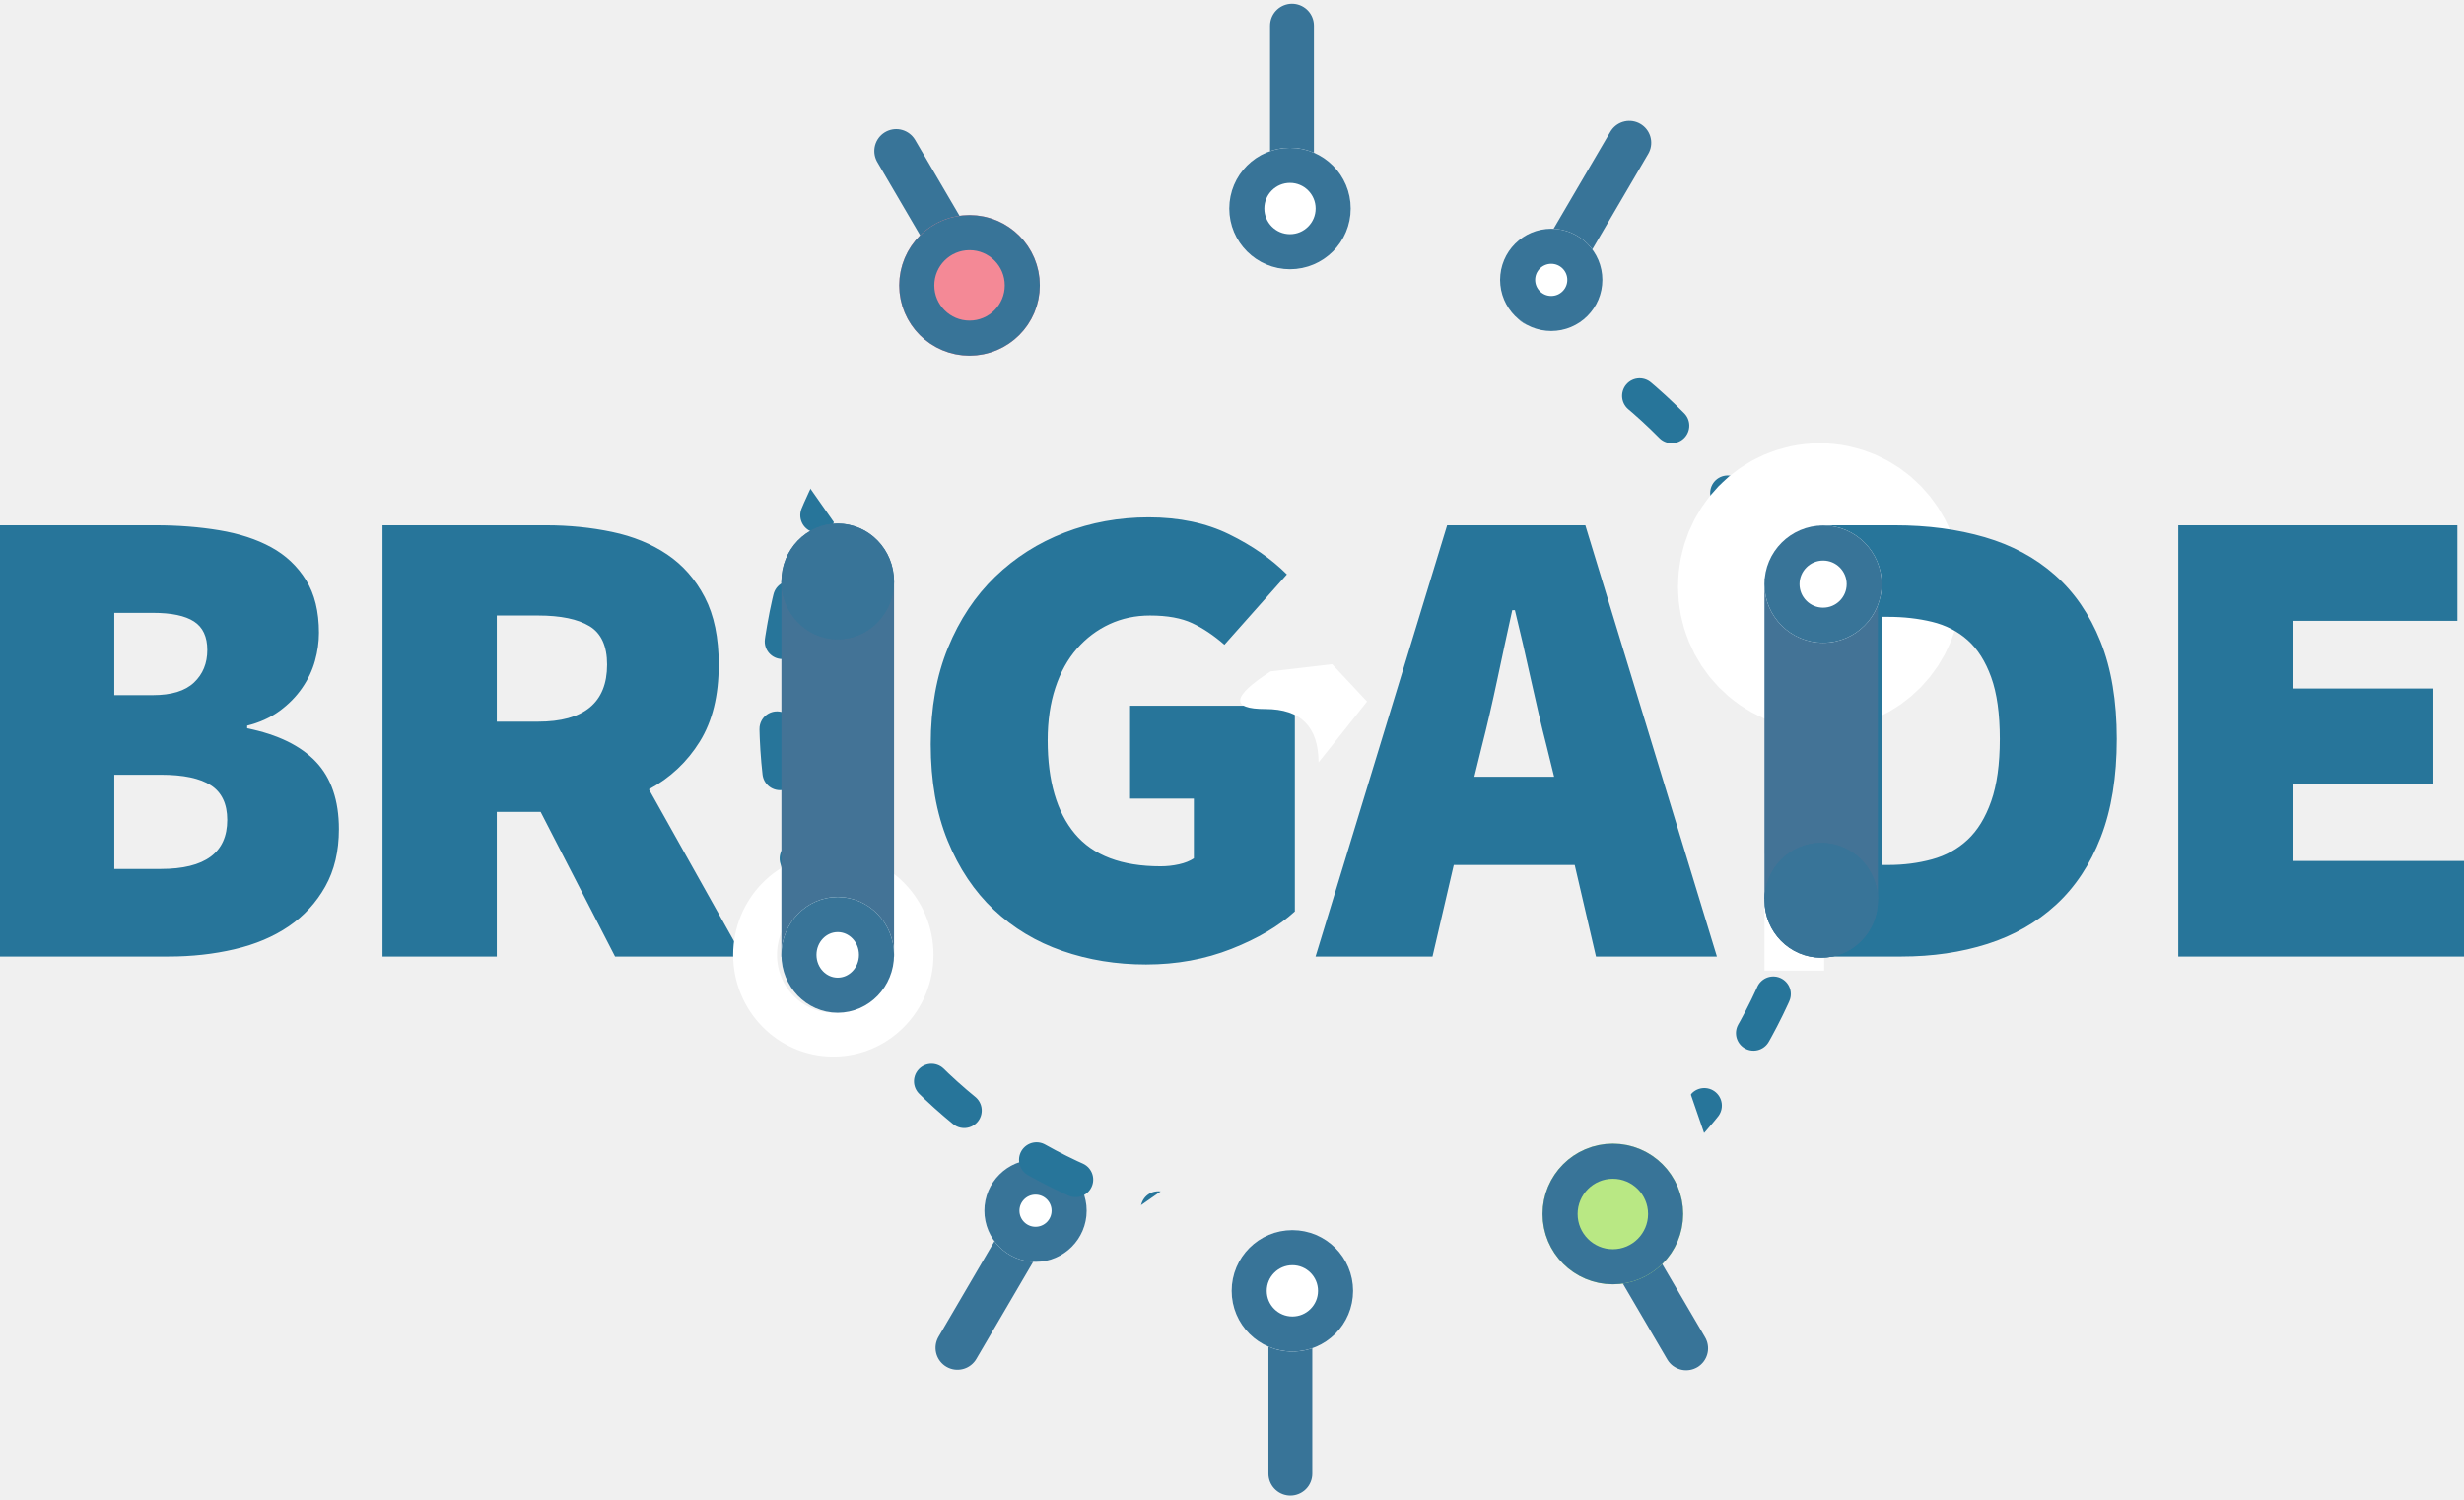
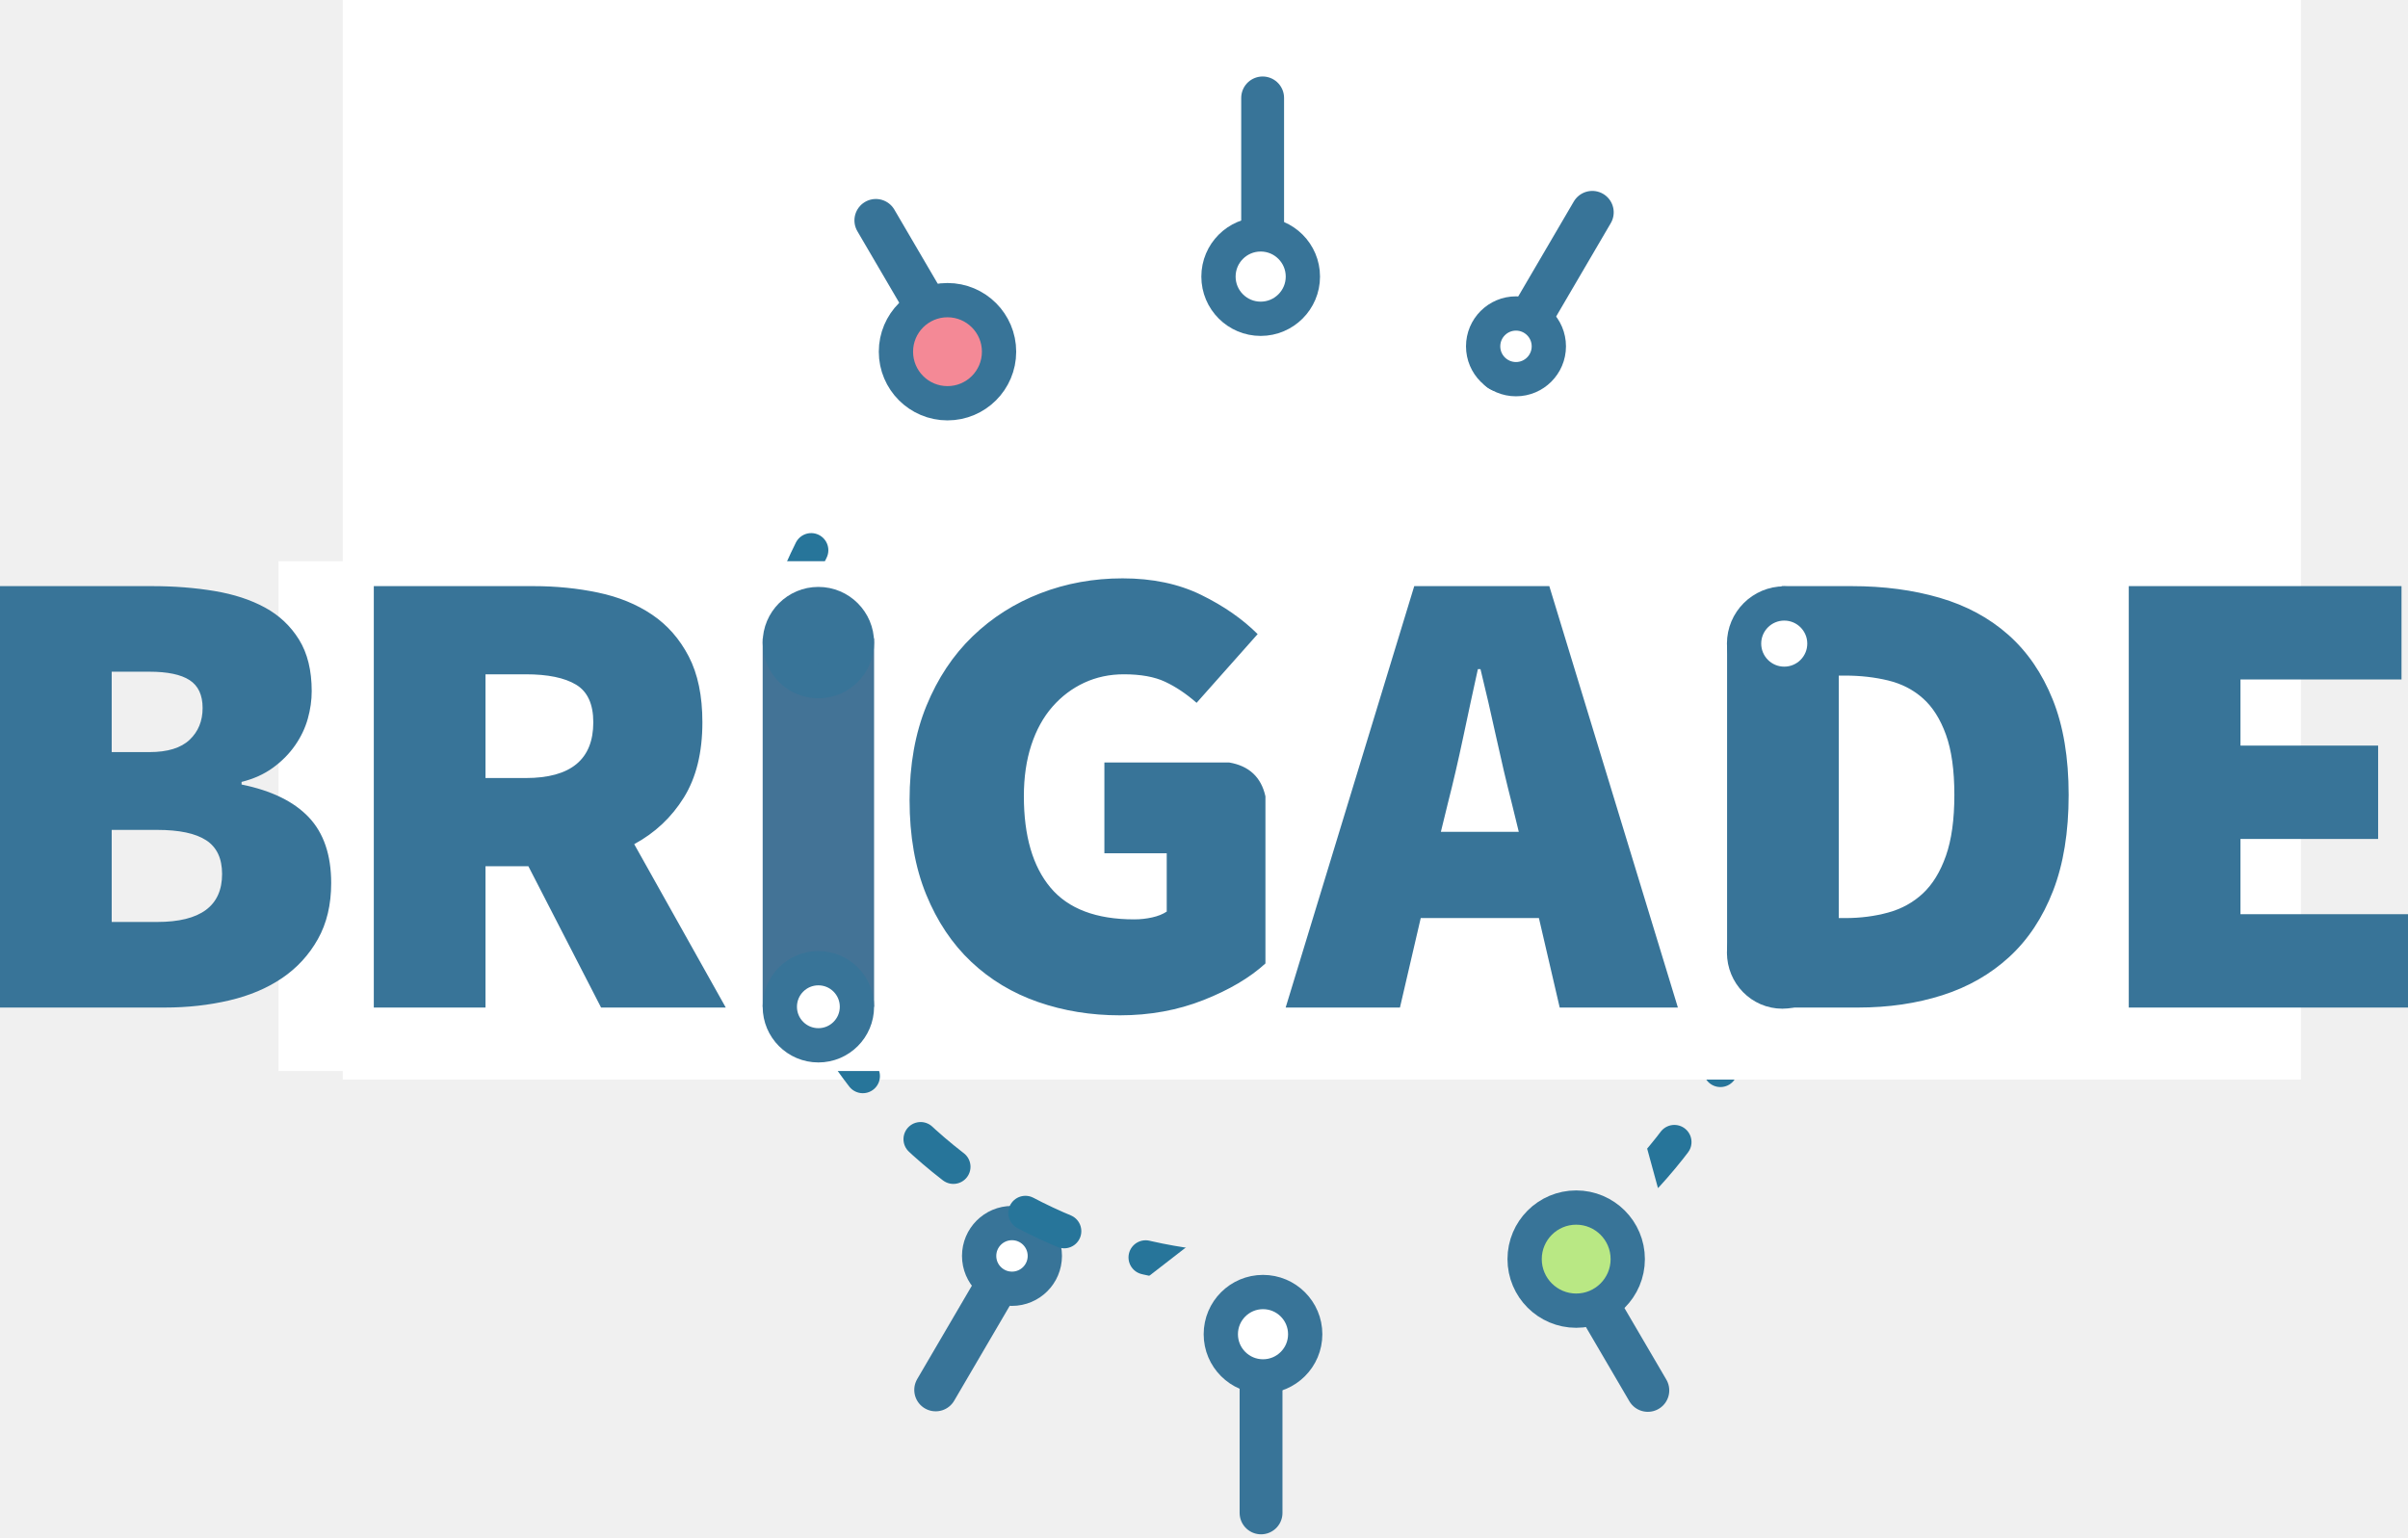
- <svg xmlns="http://www.w3.org/2000/svg" xmlns:xlink="http://www.w3.org/1999/xlink" width="562px" height="342px" viewBox="0 0 562 342" version="1.1">
+ <svg xmlns="http://www.w3.org/2000/svg" xmlns:xlink="http://www.w3.org/1999/xlink" width="562px" height="359px" viewBox="0 0 562 359" version="1.1">
  <defs>
-     <rect id="path-1" x="4.801" y="32.903" width="219.672" height="65.557" />
-     <circle id="path-3" cx="22.186" cy="16.16" r="11.666" />
-     <circle id="path-4" cx="80.772" cy="34.438" r="13.849" />
-     <circle id="path-5" cx="153.865" cy="16.905" r="16.033" />
-     <rect id="path-6" x="4.801" y="32.903" width="219.672" height="65.557" />
-     <circle id="path-8" cx="22.186" cy="18.16" r="11.666" />
-     <circle id="path-9" cx="81.772" cy="34.438" r="13.849" />
-     <circle id="path-10" cx="154.865" cy="16.905" r="16.033" />
-     <ellipse id="path-11" cx="14.069" cy="13.195" rx="12.844" ry="13.195" />
-     <ellipse id="path-12" cx="14.069" cy="98.381" rx="12.844" ry="13.195" />
-     <circle id="path-13" cx="13.375" cy="13.881" r="13.375" />
-     <ellipse id="path-14" cx="12.936" cy="85.999" rx="12.936" ry="13.1" />
+     <polygon id="path-1" points="33.267 0.207 0.556 19.697 28.734 69.193 16.911 111.787 190.062 100.617 222.003 66.882 214.431 15.542 65.749 23.593" />
+     <polygon id="path-3" points="0.505 36.634 24.835 106.97 99.7 116.755 220.3 124.177 224.239 42.921 152.95 9.464 14.47 0.507" />
  </defs>
  <g id="Page-1" stroke="none" stroke-width="1" fill="none" fill-rule="evenodd">
-     <g id="6" transform="translate(-2551, -3130)">
-       <g id="final-final" transform="translate(2551, 3109)">
-         <g id="bottom-nodes" transform="translate(143, 226)">
-           <g id="dotted-arc" transform="translate(115.4949, 66.05026) scale(1, -1) translate(-115.4949, -66.05026) translate(0.494933, 0.550257)">
-             <mask id="mask-2" fill="white">
-               <use xlink:href="#path-1" />
-             </mask>
-             <g id="Rectangle-4" transform="translate(114.6372, 65.68166) rotate(-18) translate(-114.6372, -65.68166) " />
-             <circle stroke="#27759A" stroke-width="8" stroke-linecap="round" stroke-linejoin="round" stroke-dasharray="10,20" mask="url(#mask-2)" transform="translate(155.0414, 157.7584) rotate(-251) translate(-155.0414, -157.7584) " cx="155.041" cy="157.758" r="116.272" />
-           </g>
-           <g id="Group-7" transform="translate(71, 55)">
-             <path d="M28.1,12.051 L2.215,45.985" id="Path-4" stroke="#387498" stroke-width="10" stroke-linecap="round" transform="translate(15.15751, 29.0184) rotate(-7) translate(-15.15751, -29.0184) " />
-             <path d="M149.03,10.717 L170.586,47.552" id="Path-4" stroke="#387498" stroke-width="10" stroke-linecap="round" />
-             <path d="M80.314,33.463 L80.314,76.145" id="Path-5" stroke="#387498" stroke-width="10" stroke-linecap="round" />
-             <g id="Oval-5">
-               <use fill="#FFFFFF" fill-rule="evenodd" xlink:href="#path-3" />
-               <circle stroke="#387498" stroke-width="8" cx="22.186" cy="16.16" r="7.666" />
-             </g>
-             <g id="Oval-5">
-               <use fill="#FFFFFF" fill-rule="evenodd" xlink:href="#path-4" />
-               <circle stroke="#387498" stroke-width="8" cx="80.772" cy="34.438" r="9.849" />
-             </g>
-             <g id="Oval-5">
-               <use fill="#B9E884" fill-rule="evenodd" xlink:href="#path-5" />
-               <circle stroke="#387498" stroke-width="8" cx="153.865" cy="16.905" r="12.033" />
+     <g id="brigade-logo">
+       <g id="bottom-nodes" transform="translate(80, 0)">
+         <g id="dotted-arc" transform="translate(205.9949, 308.5503) scale(-1, 1) rotate(-180) translate(-205.9949, -308.5503) translate(94.49493, 252.5503)">
+           <g id="Clipped">
+             <g id="Shape-Clipped">
+               <mask id="mask-2" fill="white">
+                 <use xlink:href="#path-1" />
+               </mask>
+               <g id="path-1" />
+               <path d="M124.041,285.03 C188.257,285.03 240.313,232.974 240.313,168.758 C240.313,104.543 188.257,52.486 124.041,52.486 C59.826,52.486 7.769,104.543 7.769,168.758 C7.769,232.974 59.826,285.03 124.041,285.03 Z" id="Shape" stroke="#27759A" stroke-width="8" stroke-linecap="round" stroke-linejoin="round" stroke-dasharray="10,20" mask="url(#mask-2)" transform="translate(124.0414, 168.7584) rotate(109) translate(-124.0414, -168.7584) " />
            </g>
          </g>
        </g>
-         <g id="bottom-nodes" transform="translate(322, 79) scale(-1, -1) translate(-322, -79) translate(198, 0)">
-           <g id="dotted-arc" transform="translate(115.4949, 66.05026) scale(1, -1) translate(-115.4949, -66.05026) translate(0.494933, 0.550257)">
-             <mask id="mask-7" fill="white">
-               <use xlink:href="#path-6" />
-             </mask>
-             <g id="Rectangle-4" transform="translate(114.6372, 65.68166) rotate(-18) translate(-114.6372, -65.68166) " />
-             <circle stroke="#27759A" stroke-width="8" stroke-linecap="round" stroke-linejoin="round" stroke-dasharray="10,20" mask="url(#mask-7)" transform="translate(152.0414, 157.7584) rotate(-235) translate(-152.0414, -157.7584) " cx="152.041" cy="157.758" r="116.272" />
-           </g>
-           <g id="Group-7" transform="translate(70, 55)">
-             <path d="M28.1,14.051 L2.215,47.985" id="Path-4" stroke="#387498" stroke-width="10" stroke-linecap="round" transform="translate(15.15751, 31.0184) rotate(-7) translate(-15.15751, -31.0184) " />
-             <path d="M150.03,10.717 L171.586,47.552" id="Path-4" stroke="#387498" stroke-width="10" stroke-linecap="round" />
-             <path d="M81.314,33.463 L81.314,76.145" id="Path-5" stroke="#387498" stroke-width="10" stroke-linecap="round" />
-             <g id="Oval-5">
-               <use fill="#FFFFFF" fill-rule="evenodd" xlink:href="#path-8" />
-               <circle stroke="#387498" stroke-width="8" cx="22.186" cy="18.16" r="7.666" />
-             </g>
-             <g id="Oval-5">
-               <use fill="#FFFFFF" fill-rule="evenodd" xlink:href="#path-9" />
-               <circle stroke="#387498" stroke-width="8" cx="81.772" cy="34.438" r="9.849" />
-             </g>
-             <g id="Oval-5">
-               <use fill="#F48996" fill-rule="evenodd" xlink:href="#path-10" />
-               <circle stroke="#387498" stroke-width="8" cx="154.865" cy="16.905" r="12.033" />
+         <rect id="Rectangle" fill="#FFFFFF" fill-rule="nonzero" x="0" y="0" width="457" height="252" />
+         <g id="Group-7" transform="translate(134, 281)" stroke="#387498">
+           <path d="M28.1,8.051 L2.215,41.985" id="Path-4" stroke-width="10" stroke-linecap="round" transform="translate(15.15751, 25.0184) rotate(-7) translate(-15.15751, -25.0184) " />
+           <path d="M149.03,6.717 L170.586,43.552" id="Path-4" stroke-width="10" stroke-linecap="round" />
+           <path d="M80.314,29.463 L80.314,72.145" id="Path-5" stroke-width="10" stroke-linecap="round" />
+           <circle id="Oval-5" stroke-width="8" fill="#FFFFFF" fill-rule="nonzero" cx="22.186" cy="12.16" r="7.666" />
+           <circle id="Oval-5" stroke-width="8" fill="#FFFFFF" fill-rule="nonzero" cx="80.772" cy="30.438" r="9.849" />
+           <circle id="Oval-5" stroke-width="8" fill="#B9E884" fill-rule="nonzero" cx="153.865" cy="12.905" r="12.033" />
+         </g>
+       </g>
+       <g id="top-nodes" transform="translate(293.5, 135.5) rotate(180) translate(-293.5, -135.5) translate(65, 21)">
+         <g id="dotted-arc" transform="translate(199.9949, 166.0503) scale(-1, 1) rotate(-180) translate(-199.9949, -166.0503) translate(87.49493, 103.5503)">
+           <g id="Clipped">
+             <g id="Shape-Clipped">
+               <mask id="mask-4" fill="white">
+                 <use xlink:href="#path-3" />
+               </mask>
+               <g id="path-3" />
+               <path d="M141.041,275.03 C205.257,275.03 257.313,222.974 257.313,158.758 C257.313,94.543 205.257,42.486 141.041,42.486 C76.826,42.486 24.769,94.543 24.769,158.758 C24.769,222.974 76.826,275.03 141.041,275.03 Z" id="Shape" stroke="#27759A" stroke-width="8" stroke-linecap="round" stroke-linejoin="round" stroke-dasharray="10,20" mask="url(#mask-4)" transform="translate(141.0414, 158.7584) rotate(125) translate(-141.0414, -158.7584) " />
            </g>
          </g>
        </g>
-         <g id="BRIGADE-TEXT" transform="translate(0, 134)">
-           <ellipse id="white-fill" stroke="#FFFFFF" stroke-width="39" fill="#27759A" cx="415.069" cy="20.805" rx="12.844" ry="13.195" />
-           <path d="M0,6.816 L35.464,6.816 C40.617,6.816 45.467,7.194 50.014,7.951 C54.561,8.708 58.501,9.994 61.836,11.81 C65.17,13.626 67.822,16.123 69.792,19.301 C71.763,22.479 72.748,26.49 72.748,31.332 C72.748,33.451 72.445,35.595 71.838,37.764 C71.232,39.933 70.247,42.001 68.883,43.969 C67.519,45.936 65.801,47.677 63.73,49.19 C61.659,50.703 59.209,51.813 56.379,52.519 L56.379,53.125 C63.351,54.537 68.58,57.085 72.066,60.767 C75.551,64.45 77.294,69.57 77.294,76.128 C77.294,81.172 76.259,85.536 74.187,89.218 C72.116,92.901 69.338,95.927 65.852,98.298 C62.366,100.669 58.249,102.409 53.5,103.519 C48.751,104.629 43.75,105.184 38.496,105.184 L0,105.184 L0,6.816 Z M34.858,45.558 C39.102,45.558 42.234,44.599 44.255,42.682 C46.276,40.766 47.286,38.294 47.286,35.267 C47.286,32.24 46.276,30.071 44.255,28.76 C42.234,27.448 39.102,26.792 34.858,26.792 L26.068,26.792 L26.068,45.558 L34.858,45.558 Z M36.677,85.208 C46.781,85.208 51.833,81.475 51.833,74.009 C51.833,70.377 50.595,67.754 48.12,66.139 C45.644,64.525 41.83,63.718 36.677,63.718 L26.068,63.718 L26.068,85.208 L36.677,85.208 Z M113.31,51.611 L122.707,51.611 C133.215,51.611 138.469,47.273 138.469,38.596 C138.469,34.359 137.13,31.433 134.452,29.819 C131.775,28.205 127.86,27.398 122.707,27.398 L113.31,27.398 L113.31,51.611 Z M140.287,105.184 L123.313,72.193 L113.31,72.193 L113.31,105.184 L87.242,105.184 L87.242,6.816 L124.525,6.816 C129.779,6.816 134.806,7.32 139.605,8.329 C144.405,9.338 148.598,11.053 152.185,13.475 C155.771,15.896 158.626,19.15 160.748,23.236 C162.869,27.322 163.93,32.442 163.93,38.596 C163.93,45.659 162.49,51.51 159.611,56.151 C156.731,60.792 152.867,64.424 148.017,67.047 L169.386,105.184 L140.287,105.184 Z M212.285,56.757 C212.285,48.484 213.599,41.144 216.226,34.737 C218.853,28.331 222.44,22.933 226.986,18.545 C231.533,14.156 236.812,10.801 242.824,8.481 C248.836,6.16 255.226,5 261.996,5 C268.968,5 275.081,6.286 280.335,8.859 C285.589,11.432 289.984,14.484 293.52,18.015 L279.274,34.056 C276.849,31.938 274.399,30.298 271.923,29.138 C269.448,27.978 266.24,27.398 262.299,27.398 C258.965,27.398 255.883,28.053 253.054,29.365 C250.225,30.677 247.75,32.543 245.628,34.964 C243.506,37.386 241.864,40.362 240.702,43.893 C239.54,47.424 238.959,51.409 238.959,55.849 C238.959,65.131 241.031,72.243 245.173,77.187 C249.316,82.131 255.833,84.602 264.724,84.602 C266.139,84.602 267.528,84.451 268.892,84.148 C270.256,83.846 271.393,83.392 272.302,82.786 L272.302,69.166 L257.752,69.166 L257.752,47.979 L295.339,47.979 L295.339,94.893 C291.701,98.223 286.877,101.073 280.865,103.444 C274.853,105.815 268.362,107 261.39,107 C254.62,107 248.255,105.966 242.294,103.898 C236.332,101.829 231.129,98.702 226.683,94.515 C222.237,90.328 218.726,85.082 216.15,78.776 C213.573,72.47 212.285,65.131 212.285,56.757 Z M354.469,64.172 L352.801,57.362 C351.589,52.62 350.376,47.475 349.164,41.926 C347.952,36.377 346.739,31.131 345.527,26.187 L344.92,26.187 C343.809,31.231 342.672,36.503 341.51,42.001 C340.348,47.5 339.161,52.62 337.949,57.362 L336.282,64.172 L354.469,64.172 Z M359.167,84.3 L331.583,84.3 L326.733,105.184 L300.059,105.184 L330.068,6.816 L361.592,6.816 L391.6,105.184 L364.017,105.184 L359.167,84.3 Z M403.081,6.816 L432.18,6.816 C439.657,6.816 446.502,7.724 452.716,9.54 C458.93,11.356 464.26,14.231 468.705,18.166 C473.151,22.101 476.612,27.145 479.087,33.3 C481.562,39.454 482.8,46.869 482.8,55.546 C482.8,64.223 481.588,71.688 479.163,77.944 C476.738,84.199 473.328,89.344 468.933,93.38 C464.537,97.415 459.334,100.392 453.322,102.309 C447.31,104.226 440.768,105.184 433.695,105.184 L403.081,105.184 L403.081,6.816 Z M430.664,84.3 C434.201,84.3 437.535,83.871 440.667,83.013 C443.799,82.156 446.502,80.668 448.775,78.549 C451.049,76.43 452.842,73.504 454.156,69.772 C455.469,66.039 456.126,61.297 456.126,55.546 C456.126,49.795 455.469,45.104 454.156,41.472 C452.842,37.84 451.049,35.015 448.775,32.997 C446.502,30.979 443.799,29.592 440.667,28.835 C437.535,28.079 434.201,27.7 430.664,27.7 L429.149,27.7 L429.149,84.3 L430.664,84.3 Z M496.83,6.816 L560.484,6.816 L560.484,28.608 L522.898,28.608 L522.898,44.045 L555.028,44.045 L555.028,65.837 L522.898,65.837 L522.898,83.392 L562,83.392 L562,105.184 L496.83,105.184 L496.83,6.816 Z" id="BIRDAGE" fill="#27759A" />
-           <g id="fills" transform="translate(172, 38)" fill="#FFFFFF">
-             <path d="M128.742,22.906 C128.731,14.786 124.696,10.727 116.637,10.727 C108.579,10.727 108.962,7.865 117.787,2.143 L131.838,0.499 L139.806,9.014 L128.742,22.906 Z" id="Path-14" />
-           </g>
-           <g id="i" transform="translate(190.5, 62) scale(1, -1) translate(-190.5, -62) translate(177, 6)">
-             <ellipse id="fill-white" stroke="#FFFFFF" stroke-width="10" cx="13.069" cy="13.195" rx="17.844" ry="18.195" />
-             <rect id="Rectangle-8" fill="#437396" x="1.225" y="12.732" width="25.688" height="85.649" />
-             <g id="Oval-5">
-               <use fill="#FFFFFF" fill-rule="evenodd" xlink:href="#path-11" />
-               <ellipse stroke="#387498" stroke-width="8" cx="14.069" cy="13.195" rx="8.844" ry="9.195" />
-             </g>
-             <g id="Oval-5">
-               <use fill="#387498" fill-rule="evenodd" xlink:href="#path-12" />
-               <ellipse stroke="#387498" stroke-width="8" cx="14.069" cy="98.381" rx="8.844" ry="9.195" />
-             </g>
-           </g>
-           <g id="d" transform="translate(402, 0)">
-             <rect id="Rectangle-2" fill="#FFFFFF" x="0" y="0" width="13.06" height="36.771" />
-             <rect id="Rectangle-2" fill="#FFFFFF" x="0.447" y="81.736" width="13.617" height="26.659" />
-             <g id="Group-5" transform="translate(0.446688, 6.354298)">
-               <rect id="Rectangle-8" fill="#437396" transform="translate(12.93588, 49.15886) scale(1, -1) translate(-12.93588, -49.15886) " x="0" y="12.594" width="25.872" height="73.129" />
-               <g id="Oval-5" transform="translate(13.375, 13.88065) scale(1, -1) translate(-13.375, -13.88065) ">
-                 <use fill="#FFFFFF" fill-rule="evenodd" xlink:href="#path-13" />
-                 <circle stroke="#387498" stroke-width="8" cx="13.375" cy="13.881" r="9.375" />
-               </g>
-               <g id="Oval-5" transform="translate(12.93588, 85.99936) scale(1, -1) translate(-12.93588, -85.99936) ">
-                 <use fill="#387498" fill-rule="evenodd" xlink:href="#path-14" />
-                 <ellipse stroke="#387498" stroke-width="8" cx="12.936" cy="85.999" rx="8.936" ry="9.1" />
-               </g>
-             </g>
+         <rect id="Rectangle" fill="#FFFFFF" fill-rule="nonzero" x="0" y="0" width="457" height="119" />
+         <g id="Group-7" transform="translate(146, 155)" stroke="#387498">
+           <path d="M28.1,10.051 L2.215,43.985" id="Path-4" stroke-width="10" stroke-linecap="round" transform="translate(15.15751, 27.0184) rotate(-7) translate(-15.15751, -27.0184) " />
+           <path d="M150.03,6.717 L171.586,43.552" id="Path-4" stroke-width="10" stroke-linecap="round" />
+           <path d="M81.314,29.463 L81.314,72.145" id="Path-5" stroke-width="10" stroke-linecap="round" />
+           <circle id="Oval-5" stroke-width="8" fill="#FFFFFF" fill-rule="nonzero" cx="22.186" cy="14.16" r="7.666" />
+           <circle id="Oval-5" stroke-width="8" fill="#FFFFFF" fill-rule="nonzero" cx="81.772" cy="30.438" r="9.849" />
+           <circle id="Oval-5" stroke-width="8" fill="#F48996" fill-rule="nonzero" cx="154.865" cy="12.905" r="12.033" />
+         </g>
+       </g>
+       <g id="BRIGADE-TEXT" transform="translate(0, 135)" fill-rule="nonzero">
+         <path d="M0,1.816 L35.464,1.816 C40.617,1.816 45.467,2.194 50.014,2.951 C54.561,3.708 58.501,4.994 61.836,6.81 C65.17,8.626 67.822,11.123 69.792,14.301 C71.763,17.479 72.748,21.49 72.748,26.332 C72.748,28.451 72.445,30.595 71.838,32.764 C71.232,34.933 70.247,37.001 68.883,38.969 C67.519,40.936 65.801,42.677 63.73,44.19 C61.659,45.703 59.209,46.813 56.379,47.519 L56.379,48.125 C63.351,49.537 68.58,52.085 72.066,55.767 C75.551,59.45 77.294,64.57 77.294,71.128 C77.294,76.172 76.259,80.536 74.187,84.218 C72.116,87.901 69.338,90.927 65.852,93.298 C62.366,95.669 58.249,97.409 53.5,98.519 C48.751,99.629 43.75,100.184 38.496,100.184 L0,100.184 L0,1.816 Z M34.858,40.558 C39.102,40.558 42.234,39.599 44.255,37.682 C46.276,35.766 47.286,33.294 47.286,30.267 C47.286,27.24 46.276,25.071 44.255,23.76 C42.234,22.448 39.102,21.792 34.858,21.792 L26.068,21.792 L26.068,40.558 L34.858,40.558 Z M36.677,80.208 C46.781,80.208 51.833,76.475 51.833,69.009 C51.833,65.377 50.595,62.754 48.12,61.139 C45.644,59.525 41.83,58.718 36.677,58.718 L26.068,58.718 L26.068,80.208 L36.677,80.208 Z M113.31,46.611 L122.707,46.611 C133.215,46.611 138.469,42.273 138.469,33.596 C138.469,29.359 137.13,26.433 134.452,24.819 C131.775,23.205 127.86,22.398 122.707,22.398 L113.31,22.398 L113.31,46.611 Z M140.287,100.184 L123.313,67.193 L113.31,67.193 L113.31,100.184 L87.242,100.184 L87.242,1.816 L124.525,1.816 C129.779,1.816 134.806,2.32 139.605,3.329 C144.405,4.338 148.598,6.053 152.185,8.475 C155.771,10.896 158.626,14.15 160.748,18.236 C162.869,22.322 163.93,27.442 163.93,33.596 C163.93,40.659 162.49,46.51 159.611,51.151 C156.731,55.792 152.867,59.424 148.017,62.047 L169.386,100.184 L140.287,100.184 Z M286.867,42.979 C291.522,43.768 294.346,46.404 295.339,50.888 L295.339,89.893 C291.701,93.223 286.877,96.073 280.865,98.444 C274.853,100.815 268.362,102 261.39,102 C254.62,102 248.255,100.966 242.294,98.898 C236.332,96.829 231.129,93.702 226.683,89.515 C222.237,85.328 218.726,80.082 216.15,73.776 C213.573,67.47 212.285,60.131 212.285,51.757 C212.285,43.484 213.599,36.144 216.226,29.737 C218.853,23.331 222.44,17.933 226.986,13.545 C231.533,9.156 236.812,5.801 242.824,3.481 C248.836,1.16 255.226,0 261.996,0 C268.968,0 275.081,1.286 280.335,3.859 C285.589,6.432 289.984,9.484 293.52,13.015 L279.274,29.056 C276.849,26.938 274.399,25.298 271.923,24.138 C269.448,22.978 266.24,22.398 262.299,22.398 C258.965,22.398 255.883,23.053 253.054,24.365 C250.225,25.677 247.75,27.543 245.628,29.964 C243.506,32.386 241.864,35.362 240.702,38.893 C239.54,42.424 238.959,46.409 238.959,50.849 C238.959,60.131 241.031,67.243 245.173,72.187 C249.316,77.131 255.833,79.602 264.724,79.602 C266.139,79.602 267.528,79.451 268.892,79.148 C270.256,78.846 271.393,78.392 272.302,77.786 L272.302,64.166 L257.752,64.166 L257.752,42.979 L286.867,42.979 Z M354.469,59.172 L352.801,52.362 C351.589,47.62 350.376,42.475 349.164,36.926 C347.952,31.377 346.739,26.131 345.527,21.187 L344.92,21.187 C343.809,26.231 342.672,31.503 341.51,37.001 C340.348,42.5 339.161,47.62 337.949,52.362 L336.282,59.172 L354.469,59.172 Z M359.167,79.3 L331.583,79.3 L326.733,100.184 L300.059,100.184 L330.068,1.816 L361.592,1.816 L391.6,100.184 L364.017,100.184 L359.167,79.3 Z M415.804,1.816 L432.18,1.816 C439.657,1.816 446.502,2.724 452.716,4.54 C458.93,6.356 464.26,9.231 468.705,13.166 C473.151,17.101 476.612,22.145 479.087,28.3 C481.562,34.454 482.8,41.869 482.8,50.546 C482.8,59.223 481.588,66.688 479.163,72.944 C476.738,79.199 473.328,84.344 468.933,88.38 C464.537,92.415 459.334,95.392 453.322,97.309 C447.31,99.226 440.768,100.184 433.695,100.184 L415.804,100.184 L415.804,89.364 L403.081,87.984 L403.081,14.793 L415.804,14.793 L415.804,1.816 Z M430.664,79.3 L429.149,79.3 L429.149,22.7 L430.664,22.7 C434.201,22.7 437.535,23.079 440.667,23.835 C443.799,24.592 446.502,25.979 448.775,27.997 C451.049,30.015 452.842,32.84 454.156,36.472 C455.469,40.104 456.126,44.795 456.126,50.546 C456.126,56.297 455.469,61.039 454.156,64.772 C452.842,68.504 451.049,71.43 448.775,73.549 C446.502,75.668 443.799,77.156 440.667,78.013 C437.535,78.871 434.201,79.3 430.664,79.3 Z M496.83,1.816 L560.484,1.816 L560.484,23.608 L522.898,23.608 L522.898,39.045 L555.028,39.045 L555.028,60.837 L522.898,60.837 L522.898,78.392 L562,78.392 L562,100.184 L496.83,100.184 L496.83,1.816 Z" id="BIRDAGE" fill="#387498" />
+         <path d="M430.664,79.3 L429.149,79.3 L429.149,22.7 L430.664,22.7 C434.201,22.7 437.535,23.079 440.667,23.835 C443.799,24.592 446.502,25.979 448.775,27.997 C451.049,30.015 452.842,32.84 454.156,36.472 C455.469,40.104 456.126,44.795 456.126,50.546 C456.126,56.297 455.469,61.039 454.156,64.772 C452.842,68.504 451.049,71.43 448.775,73.549 C446.502,75.668 443.799,77.156 440.667,78.013 C437.535,78.871 434.201,79.3 430.664,79.3 Z" id="BIRDAGE-path" fill="#FFFFFF" />
+         <g id="i" transform="translate(191, 57.5) scale(-1, 1) rotate(-180) translate(-191, -57.5) translate(178, 6)">
+           <rect id="Rectangle-8" fill="#437396" x="0" y="9" width="26" height="86" />
+           <circle id="Oval-5" stroke="#387498" stroke-width="8" fill="#FFFFFF" cx="13" cy="9" r="9" />
+           <circle id="Oval-5" stroke="#387498" stroke-width="8" fill="#387498" cx="13" cy="94" r="9" />
+         </g>
+         <g id="d" transform="translate(406.6, 5)" stroke="#387498" stroke-width="8">
+           <g id="Group-5" transform="translate(0.446688, 0.354298)">
+             <circle id="Oval-5" fill="#FFFFFF" transform="translate(9.375, 9.880653) scale(-1, 1) rotate(-180) translate(-9.375, -9.880653) " cx="9.375" cy="9.881" r="9.375" />
+             <ellipse id="Oval-5" fill="#387498" transform="translate(8.935884, 81.99936) scale(-1, 1) rotate(-180) translate(-8.935884, -81.99936) " cx="8.936" cy="81.999" rx="8.936" ry="9.1" />
          </g>
        </g>
      </g>
    </g>
  </g>
</svg>
